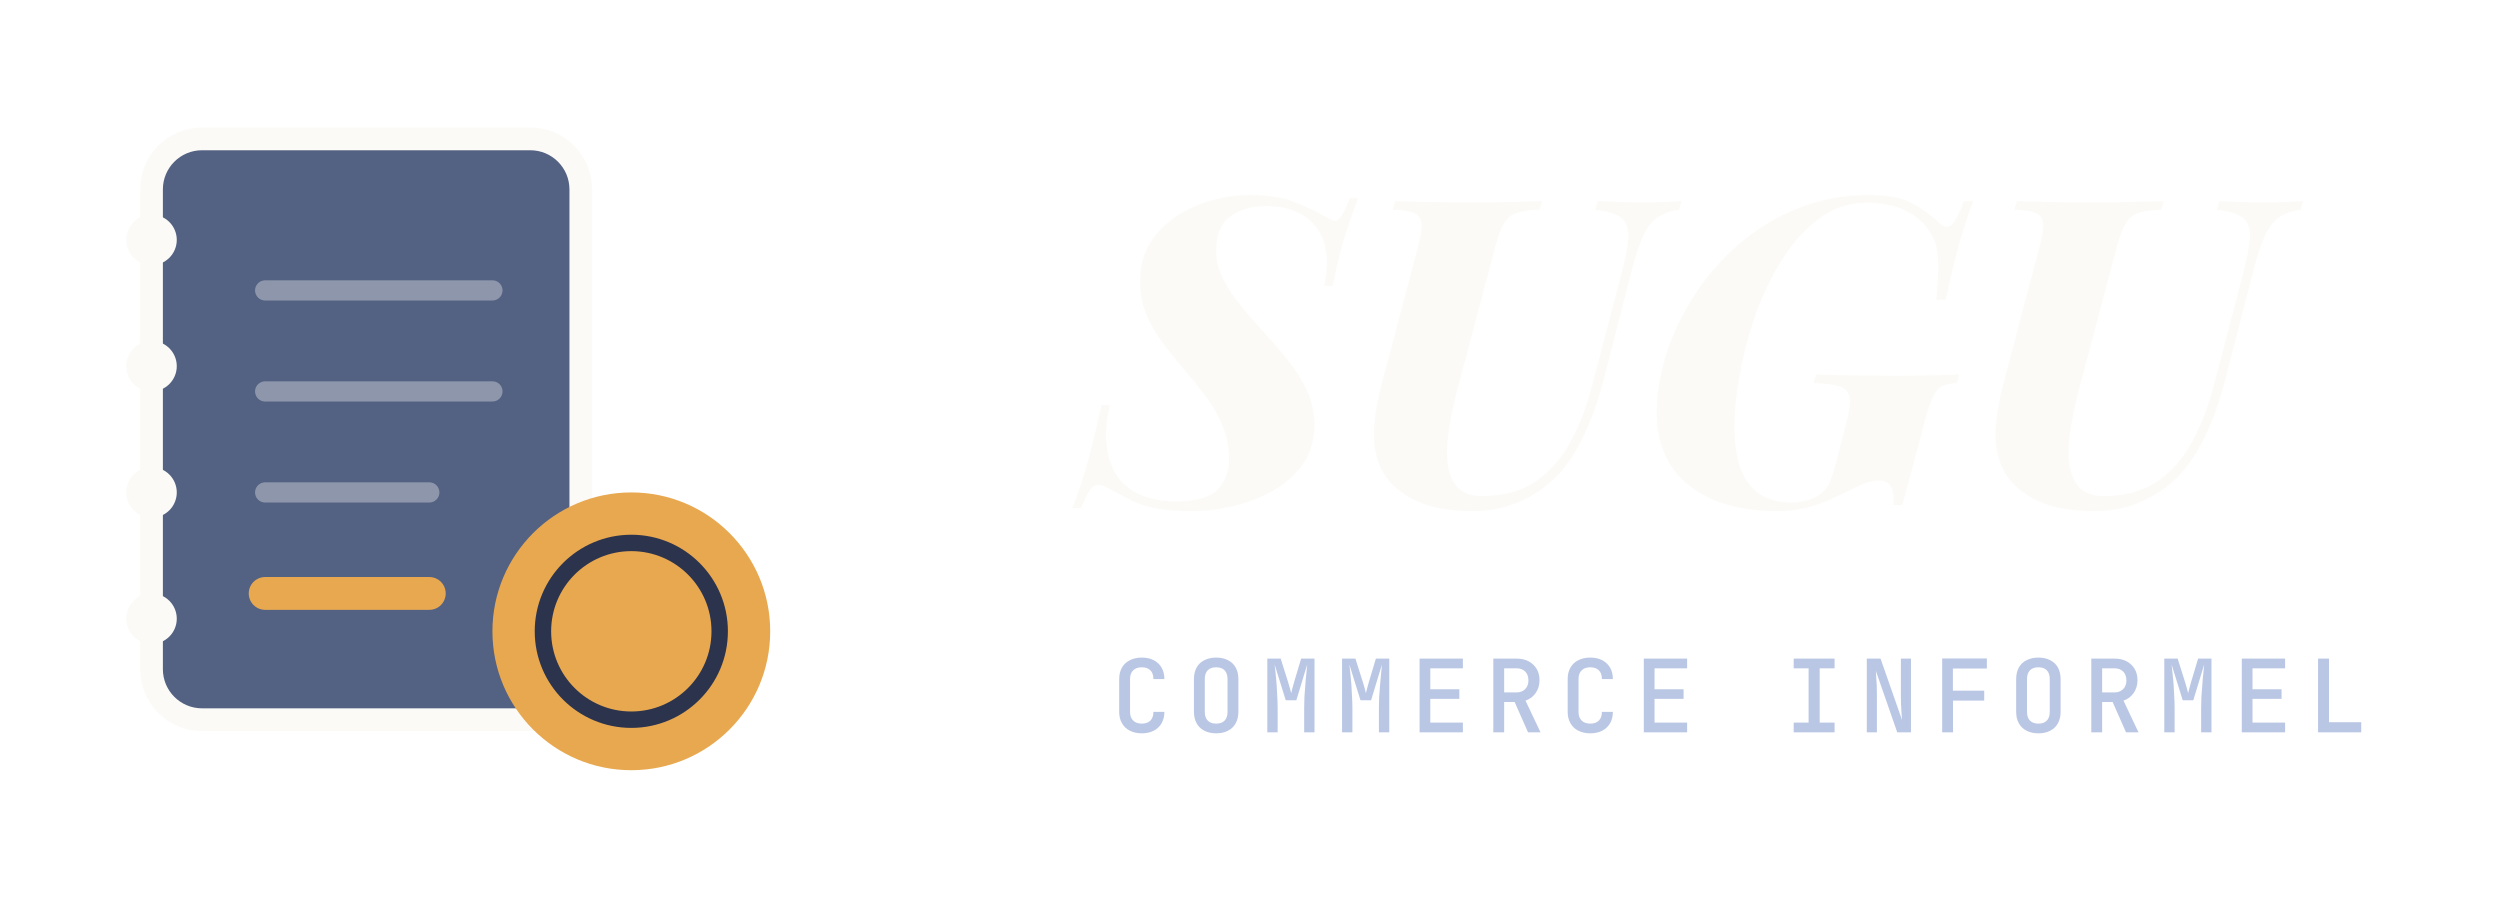
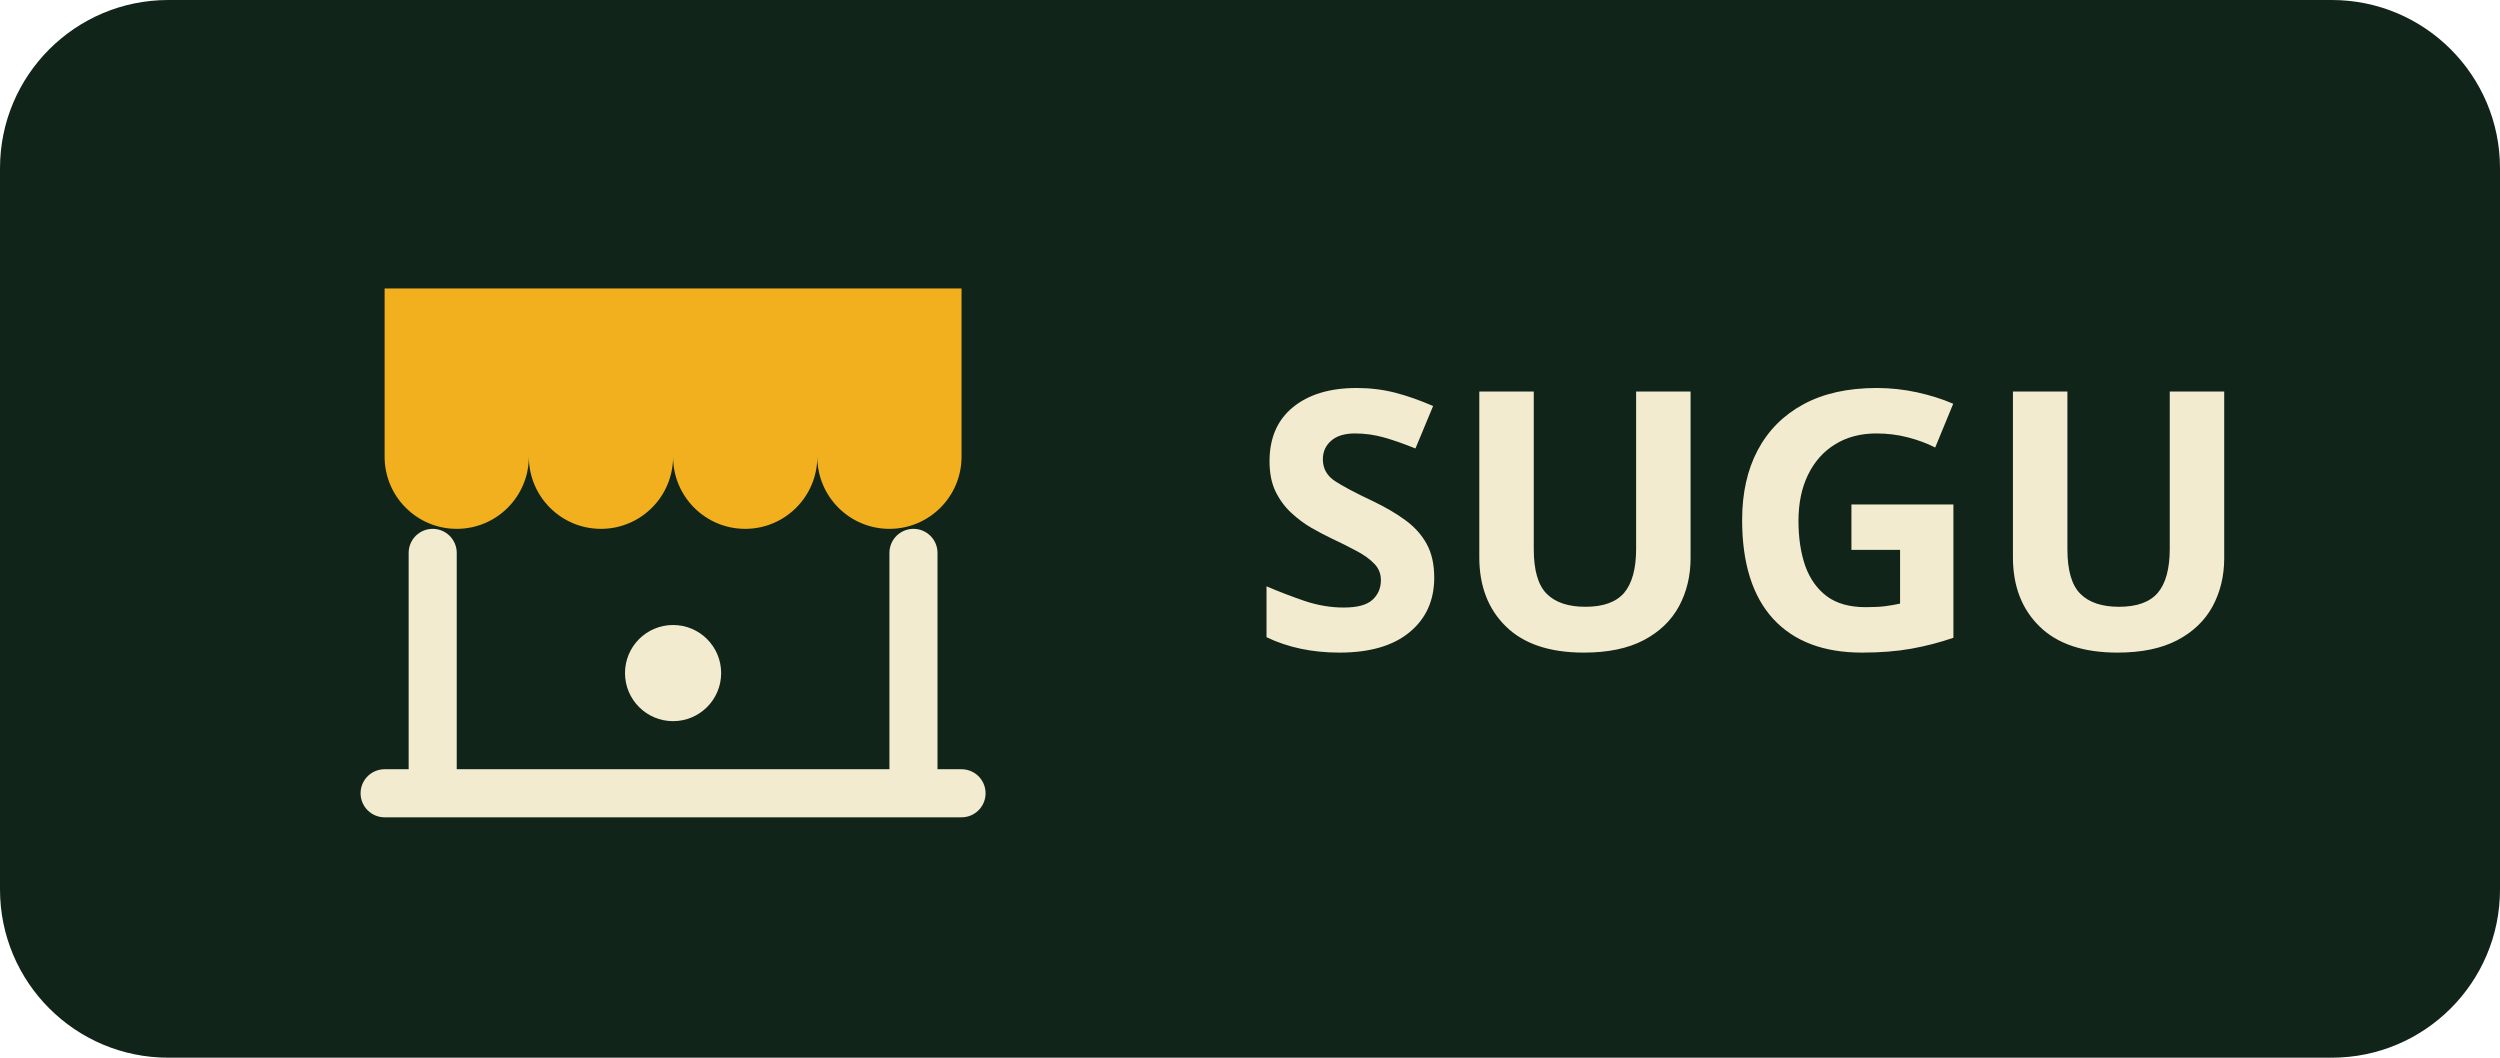
- <svg xmlns="http://www.w3.org/2000/svg" viewBox="0 0 198 72" width="396" height="144" role="img" aria-labelledby="t">
-   <g transform="translate(4 4)">
-     <g>
-       <rect x="8" y="7" width="34" height="46" rx="4" fill="#0b1f4d" fill-opacity="0.7" stroke="#fbfaf7" stroke-width="1.8" />
-       <line x1="17" y1="19" x2="35" y2="19" stroke="#fbfaf7" stroke-opacity="0.35" stroke-width="1.6" stroke-linecap="round" />
-       <line x1="17" y1="27" x2="35" y2="27" stroke="#fbfaf7" stroke-opacity="0.35" stroke-width="1.6" stroke-linecap="round" />
-       <line x1="17" y1="35" x2="30" y2="35" stroke="#fbfaf7" stroke-opacity="0.35" stroke-width="1.6" stroke-linecap="round" />
+ <svg xmlns="http://www.w3.org/2000/svg" viewBox="0 0 208 88" height="88" role="img">
+   <rect width="208" height="88" rx="14" fill="#11241A" />
+   <g transform="translate(24 12)">
+     <g stroke-linecap="round" stroke-linejoin="round">
+       <path d="M8 12H56V26a6 6 0 0 1-12 0a6 6 0 0 1-12 0a6 6 0 0 1-12 0a6 6 0 0 1-12 0Z" fill="#F2B01E" />
+       <path d="M12 34V54M52 34V54M8 54H56" fill="none" stroke="#F2EBCF" stroke-width="4" />
+       <circle cx="32" cy="44" r="4" fill="#F2EBCF" />
    </g>
-     <circle cx="8" cy="15" r="2" fill="#fbfaf7" />
-     <circle cx="8" cy="25" r="2" fill="#fbfaf7" />
-     <circle cx="8" cy="35" r="2" fill="#fbfaf7" />
-     <circle cx="8" cy="45" r="2" fill="#fbfaf7" />
-     <line x1="17" y1="43" x2="30" y2="43" stroke="#e8a850" stroke-width="2.6" stroke-linecap="round" />
-     <g>
-       <circle cx="46" cy="46" r="11" fill="#e8a850" />
-       <circle cx="46" cy="46" r="7" fill="none" stroke="#0b1f4d" stroke-opacity="0.85" stroke-width="1.3" />
-     </g>
+     <text x="80" y="42" font-size="30" fill="#F2EBCF">
+       <tspan font-family="'Fredoka', sans-serif" font-weight="600">SUGU</tspan>
+     </text>
  </g>
-   <path fill="#fbfaf7" d="M107.57 15.69Q107.23 16.57 106.65 18.26Q106.08 19.94 105.56 22.63H104.88Q104.99 22.15 105.04 21.64Q105.09 21.13 105.09 20.74Q105.09 19.38 104.51 18.39Q103.94 17.41 102.86 16.86Q101.78 16.32 100.21 16.32Q98.63 16.32 97.47 17.12Q96.32 17.93 96.32 19.82Q96.32 21 96.88 22.11Q97.44 23.21 98.32 24.28Q99.21 25.35 100.21 26.44Q101.2 27.52 102.09 28.64Q102.98 29.77 103.54 31.01Q104.1 32.25 104.1 33.65Q104.1 35.5 103.16 36.8Q102.21 38.1 100.74 38.91Q99.26 39.72 97.6 40.1Q95.93 40.48 94.47 40.48Q92.78 40.48 91.7 40.29Q90.62 40.1 89.84 39.74Q89.07 39.38 88.22 38.91Q87.88 38.69 87.57 38.54Q87.26 38.4 87.05 38.4Q86.61 38.4 86.34 38.79Q86.06 39.18 85.61 40.24H84.93Q85.23 39.49 85.57 38.5Q85.91 37.52 86.32 35.97Q86.73 34.42 87.24 32.08H87.92Q87.75 32.63 87.67 33.37Q87.58 34.12 87.61 34.75Q87.71 37.2 89.15 38.46Q90.58 39.71 93.15 39.71Q95.5 39.71 96.42 38.79Q97.34 37.86 97.34 36.36Q97.34 34.93 96.83 33.72Q96.32 32.5 95.52 31.42Q94.71 30.34 93.82 29.3Q92.92 28.26 92.12 27.19Q91.31 26.12 90.8 24.91Q90.3 23.7 90.3 22.3Q90.3 20.53 91.09 19.25Q91.89 17.97 93.19 17.12Q94.49 16.27 96.01 15.86Q97.53 15.45 98.95 15.45Q101.16 15.45 102.51 16Q103.86 16.54 104.65 16.99Q104.94 17.16 105.27 17.33Q105.6 17.49 105.77 17.49Q106.24 17.49 106.89 15.69ZM128.33 22.05Q128.89 19.97 128.96 18.87Q129.02 17.77 128.43 17.27Q127.83 16.78 126.35 16.61L126.55 15.93Q127.21 15.96 128.27 16Q129.32 16.03 130.25 16.03Q131.06 16.03 131.84 16Q132.63 15.96 133.18 15.93L132.98 16.61Q131.88 16.78 131.23 17.25Q130.57 17.72 130.13 18.71Q129.68 19.7 129.21 21.5L127 30.11Q125.77 34.8 123.67 37.31Q122.44 38.74 120.62 39.61Q118.8 40.48 116.7 40.48Q113.89 40.48 112.15 39.66Q110.41 38.84 109.61 37.52Q108.82 36.21 108.81 34.47Q108.81 32.73 109.49 30.21L112.31 19.53Q112.65 18.27 112.58 17.68Q112.51 17.08 111.99 16.86Q111.46 16.64 110.3 16.61L110.51 15.93Q111.43 15.96 113.07 16Q114.71 16.03 116.53 16.03Q118.12 16.03 119.57 16Q121.02 15.96 122.14 15.93L121.93 16.61Q120.78 16.64 120.13 16.86Q119.48 17.08 119.13 17.68Q118.77 18.27 118.43 19.53L115.44 30.79Q114.86 33.01 114.68 34.61Q114.5 36.21 114.76 37.25Q115.02 38.29 115.66 38.79Q116.31 39.29 117.34 39.29Q119.89 39.29 121.59 38.15Q123.29 37.01 124.38 35Q125.47 33 126.11 30.48ZM141.9 39.8Q142.49 39.8 143.08 39.64Q143.66 39.49 144.09 39.2Q144.64 38.82 144.9 38.24Q145.15 37.65 145.43 36.6L146.21 33.61Q146.59 32.21 146.5 31.53Q146.42 30.85 145.76 30.62Q145.09 30.38 143.66 30.34L143.83 29.66Q144.58 29.7 145.64 29.71Q146.7 29.73 147.85 29.75Q148.99 29.77 149.95 29.77Q151.57 29.77 152.93 29.73Q154.3 29.7 155.16 29.66L154.99 30.34Q154.24 30.38 153.81 30.58Q153.39 30.79 153.1 31.4Q152.81 32.01 152.47 33.27L150.67 40H149.99Q150.04 39.01 149.76 38.54Q149.48 38.06 148.85 38.06Q148.04 38.06 147.17 38.5Q146.29 38.95 145.46 39.32Q144.19 39.95 143.08 40.21Q141.97 40.48 140.82 40.48Q136.31 40.48 133.77 38.44Q131.22 36.4 131.22 32.69Q131.22 30.38 132 27.96Q132.78 25.55 134.25 23.31Q135.71 21.06 137.78 19.29Q139.85 17.53 142.43 16.49Q145.01 15.45 148.02 15.45Q150.23 15.45 151.43 16.1Q152.64 16.74 153.59 17.66Q154.1 18.17 154.54 17.83Q154.99 17.49 155.53 15.93H156.28Q155.77 17.25 155.22 19.14Q154.68 21.03 154.1 23.75H153.35Q153.42 23.07 153.47 22.44Q153.52 21.81 153.52 21.2Q153.52 20.48 153.44 19.9Q153.35 19.31 153.05 18.72Q152.39 17.43 151.06 16.75Q149.73 16.06 147.81 16.06Q145.78 16.06 144.12 17.27Q142.47 18.48 141.2 20.47Q139.92 22.46 139.08 24.82Q138.24 27.18 137.81 29.55Q137.37 31.91 137.37 33.81Q137.37 36.87 138.51 38.33Q139.64 39.8 141.9 39.8ZM177.56 22.05Q178.12 19.97 178.19 18.87Q178.26 17.77 177.66 17.27Q177.07 16.78 175.58 16.61L175.78 15.93Q176.44 15.96 177.5 16Q178.55 16.03 179.49 16.03Q180.29 16.03 181.07 16Q181.86 15.96 182.41 15.93L182.21 16.61Q181.11 16.78 180.46 17.25Q179.81 17.72 179.36 18.71Q178.92 19.7 178.45 21.5L176.23 30.11Q175.01 34.8 172.9 37.31Q171.67 38.74 169.85 39.61Q168.04 40.48 165.93 40.48Q163.12 40.48 161.38 39.66Q159.64 38.84 158.84 37.52Q158.05 36.21 158.05 34.47Q158.04 32.73 158.72 30.21L161.54 19.53Q161.88 18.27 161.81 17.68Q161.75 17.08 161.22 16.86Q160.69 16.64 159.54 16.61L159.74 15.93Q160.66 15.96 162.3 16Q163.94 16.03 165.76 16.03Q167.36 16.03 168.8 16Q170.25 15.96 171.37 15.93L171.16 16.61Q170.01 16.64 169.36 16.86Q168.72 17.08 168.36 17.68Q168 18.27 167.66 19.53L164.67 30.79Q164.09 33.01 163.91 34.61Q163.73 36.21 163.99 37.25Q164.25 38.29 164.89 38.79Q165.54 39.29 166.57 39.29Q169.12 39.29 170.82 38.15Q172.52 37.01 173.61 35Q174.7 33 175.35 30.48Z" />
-   <path fill="#bac7e4" d="M90.43 58.08Q89.89 58.08 89.48 57.87Q89.08 57.67 88.86 57.28Q88.64 56.9 88.64 56.38V53.78Q88.64 53.25 88.86 52.87Q89.08 52.49 89.48 52.29Q89.89 52.08 90.43 52.08Q90.98 52.08 91.38 52.29Q91.78 52.5 92 52.88Q92.22 53.26 92.22 53.78H91.35Q91.35 53.33 91.11 53.09Q90.87 52.85 90.43 52.85Q89.99 52.85 89.75 53.09Q89.5 53.33 89.5 53.78V56.38Q89.5 56.83 89.75 57.07Q89.99 57.31 90.43 57.31Q90.87 57.31 91.11 57.07Q91.35 56.83 91.35 56.38H92.22Q92.22 56.89 92 57.28Q91.78 57.66 91.38 57.87Q90.98 58.08 90.43 58.08ZM96.32 58.08Q95.78 58.08 95.38 57.87Q94.98 57.67 94.77 57.28Q94.56 56.9 94.56 56.38V53.78Q94.56 53.26 94.77 52.87Q94.98 52.49 95.38 52.29Q95.78 52.08 96.32 52.08Q96.87 52.08 97.26 52.29Q97.66 52.49 97.87 52.87Q98.08 53.26 98.08 53.78V56.38Q98.08 56.9 97.87 57.28Q97.66 57.67 97.26 57.87Q96.87 58.08 96.32 58.08ZM96.32 57.31Q96.76 57.31 96.99 57.07Q97.22 56.83 97.22 56.38V53.78Q97.22 53.33 96.99 53.09Q96.76 52.85 96.32 52.85Q95.88 52.85 95.65 53.09Q95.42 53.33 95.42 53.78V56.38Q95.42 56.83 95.65 57.07Q95.89 57.31 96.32 57.31ZM100.37 58V52.16H101.43L102.02 54.03Q102.11 54.3 102.17 54.54Q102.23 54.78 102.26 54.9Q102.29 54.78 102.35 54.54Q102.41 54.3 102.49 54.03L103.05 52.16H104.11V58H103.29V56.04Q103.29 55.66 103.31 55.2Q103.34 54.74 103.38 54.27Q103.41 53.8 103.46 53.37Q103.5 52.95 103.53 52.63L102.67 55.46H101.83L100.95 52.63Q100.99 52.94 101.03 53.35Q101.07 53.76 101.11 54.22Q101.14 54.69 101.16 55.16Q101.19 55.62 101.19 56.04V58ZM106.29 58V52.16H107.35L107.94 54.03Q108.03 54.3 108.09 54.54Q108.15 54.78 108.18 54.9Q108.21 54.78 108.27 54.54Q108.33 54.3 108.41 54.03L108.97 52.16H110.03V58H109.21V56.04Q109.21 55.66 109.23 55.2Q109.26 54.74 109.3 54.27Q109.33 53.8 109.38 53.37Q109.42 52.95 109.45 52.63L108.59 55.46H107.75L106.87 52.63Q106.91 52.94 106.95 53.35Q106.99 53.76 107.03 54.22Q107.06 54.69 107.08 55.16Q107.11 55.62 107.11 56.04V58ZM112.43 58V52.16H115.86V52.93H113.28V54.59H115.58V55.35H113.28V57.23H115.86V58ZM118.27 58V52.16H120.1Q120.65 52.16 121.06 52.37Q121.47 52.59 121.7 52.97Q121.93 53.35 121.93 53.87Q121.93 54.45 121.63 54.88Q121.33 55.32 120.82 55.49L122.01 58H121.02L119.96 55.6H119.13V58ZM119.13 54.84H120.1Q120.53 54.84 120.79 54.58Q121.05 54.32 121.05 53.89Q121.05 53.44 120.79 53.18Q120.53 52.93 120.1 52.93H119.13ZM125.95 58.08Q125.41 58.08 125 57.87Q124.6 57.67 124.38 57.28Q124.16 56.9 124.16 56.38V53.78Q124.16 53.25 124.38 52.87Q124.6 52.49 125 52.29Q125.41 52.08 125.95 52.08Q126.5 52.08 126.9 52.29Q127.3 52.5 127.52 52.88Q127.74 53.26 127.74 53.78H126.87Q126.87 53.33 126.63 53.09Q126.39 52.85 125.95 52.85Q125.51 52.85 125.27 53.09Q125.02 53.33 125.02 53.78V56.38Q125.02 56.83 125.27 57.07Q125.51 57.31 125.95 57.31Q126.39 57.31 126.63 57.07Q126.87 56.83 126.87 56.38H127.74Q127.74 56.89 127.52 57.28Q127.3 57.66 126.9 57.87Q126.5 58.08 125.95 58.08ZM130.19 58V52.16H133.62V52.93H131.04V54.59H133.34V55.35H131.04V57.23H133.62V58ZM142.06 58V57.23H143.24V52.93H142.06V52.16H145.3V52.93H144.12V57.23H145.3V58ZM147.85 58V52.16H148.94L150.64 57.02Q150.62 56.79 150.6 56.47Q150.58 56.15 150.56 55.8Q150.55 55.46 150.55 55.18V52.16H151.35V58H150.26L148.57 53.14Q148.59 53.36 148.6 53.67Q148.62 53.98 148.64 54.31Q148.65 54.64 148.65 54.94V58ZM153.82 58V52.15H157.36V52.95H154.67V54.7H157.15V55.49H154.68V58ZM161.44 58.08Q160.9 58.08 160.5 57.87Q160.1 57.67 159.89 57.28Q159.68 56.9 159.68 56.38V53.78Q159.68 53.26 159.89 52.87Q160.1 52.49 160.5 52.29Q160.9 52.08 161.44 52.08Q161.99 52.08 162.38 52.29Q162.78 52.49 162.99 52.87Q163.2 53.26 163.2 53.78V56.38Q163.2 56.9 162.99 57.28Q162.78 57.67 162.38 57.87Q161.99 58.08 161.44 58.08ZM161.44 57.31Q161.88 57.31 162.11 57.07Q162.34 56.83 162.34 56.38V53.78Q162.34 53.33 162.11 53.09Q161.88 52.85 161.44 52.85Q161 52.85 160.77 53.09Q160.54 53.33 160.54 53.78V56.38Q160.54 56.83 160.77 57.07Q161.01 57.31 161.44 57.31ZM165.63 58V52.16H167.46Q168.01 52.16 168.42 52.37Q168.83 52.59 169.06 52.97Q169.29 53.35 169.29 53.87Q169.29 54.45 168.99 54.88Q168.69 55.32 168.18 55.49L169.37 58H168.38L167.32 55.6H166.49V58ZM166.49 54.84H167.46Q167.89 54.84 168.15 54.58Q168.41 54.32 168.41 53.89Q168.41 53.44 168.15 53.18Q167.89 52.93 167.46 52.93H166.49ZM171.41 58V52.16H172.47L173.06 54.03Q173.15 54.3 173.21 54.54Q173.27 54.78 173.3 54.9Q173.33 54.78 173.39 54.54Q173.45 54.3 173.53 54.03L174.09 52.16H175.15V58H174.33V56.04Q174.33 55.66 174.35 55.2Q174.38 54.74 174.42 54.27Q174.45 53.8 174.5 53.37Q174.54 52.95 174.57 52.63L173.71 55.46H172.87L171.99 52.63Q172.03 52.94 172.07 53.35Q172.11 53.76 172.15 54.22Q172.18 54.69 172.2 55.16Q172.23 55.62 172.23 56.04V58ZM177.55 58V52.16H180.98V52.93H178.4V54.59H180.7V55.35H178.4V57.23H180.98V58ZM183.59 58V52.16H184.46V57.2H187.01V58Z" />
</svg>
